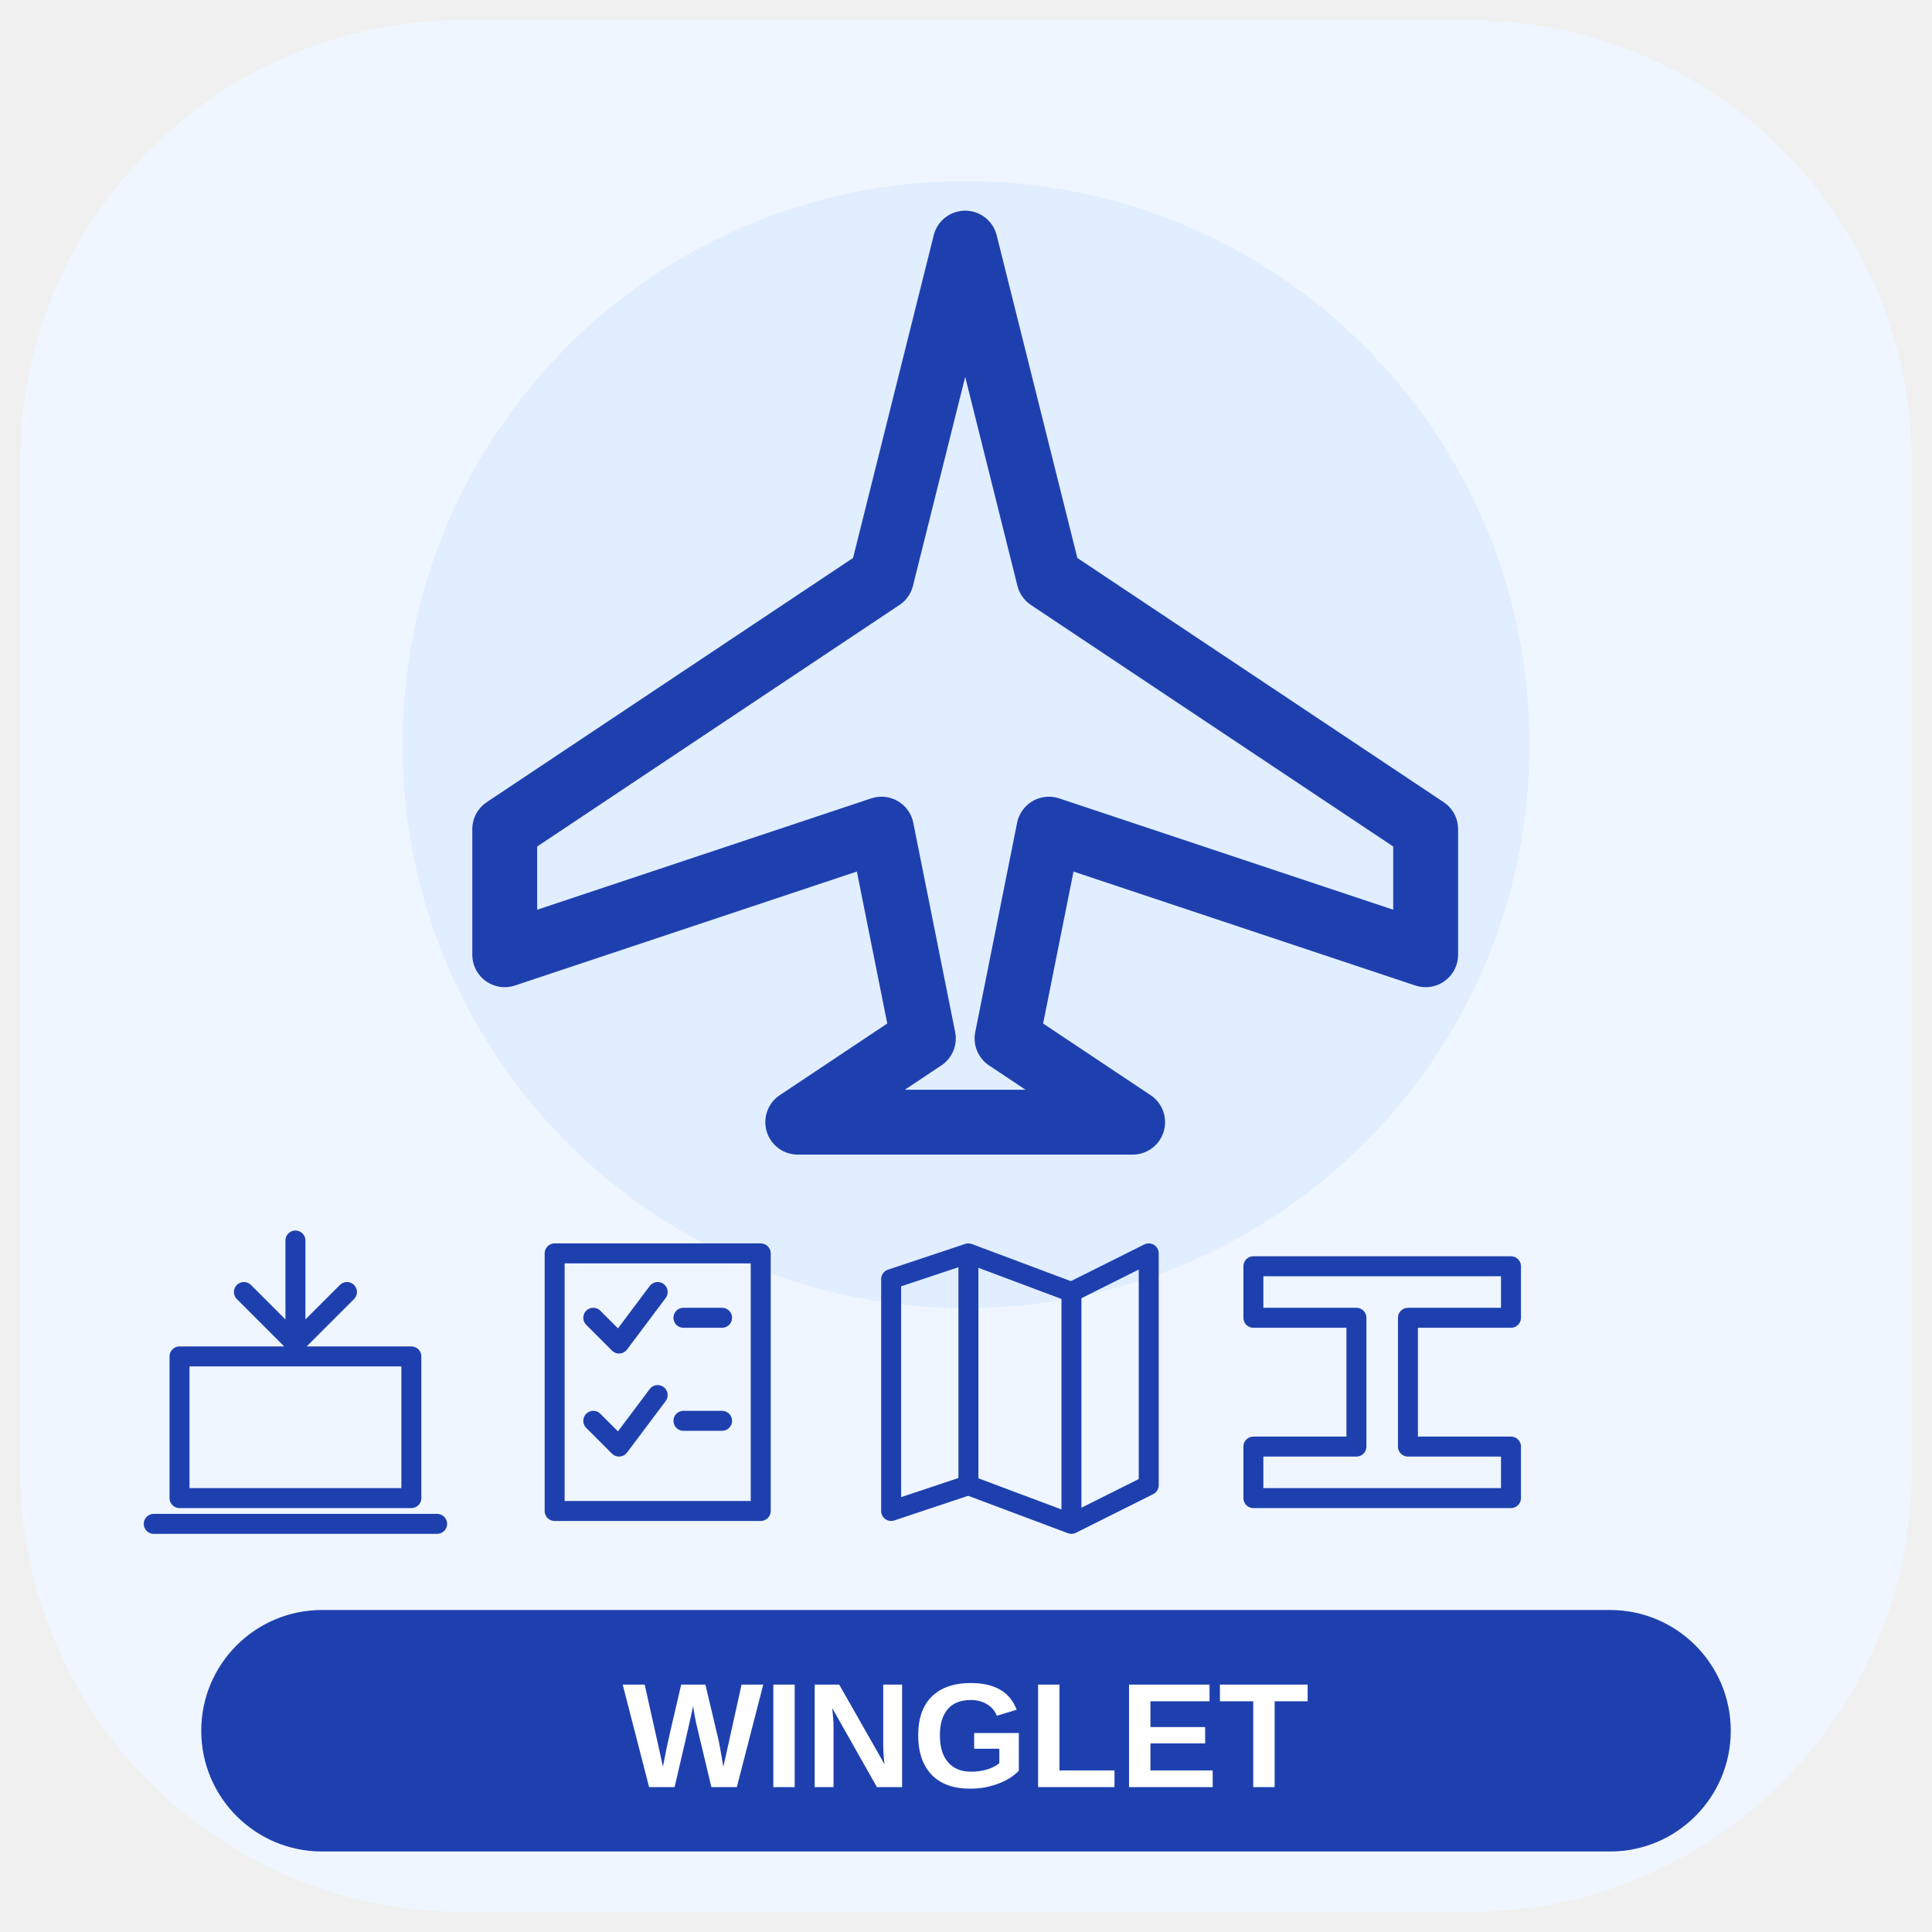
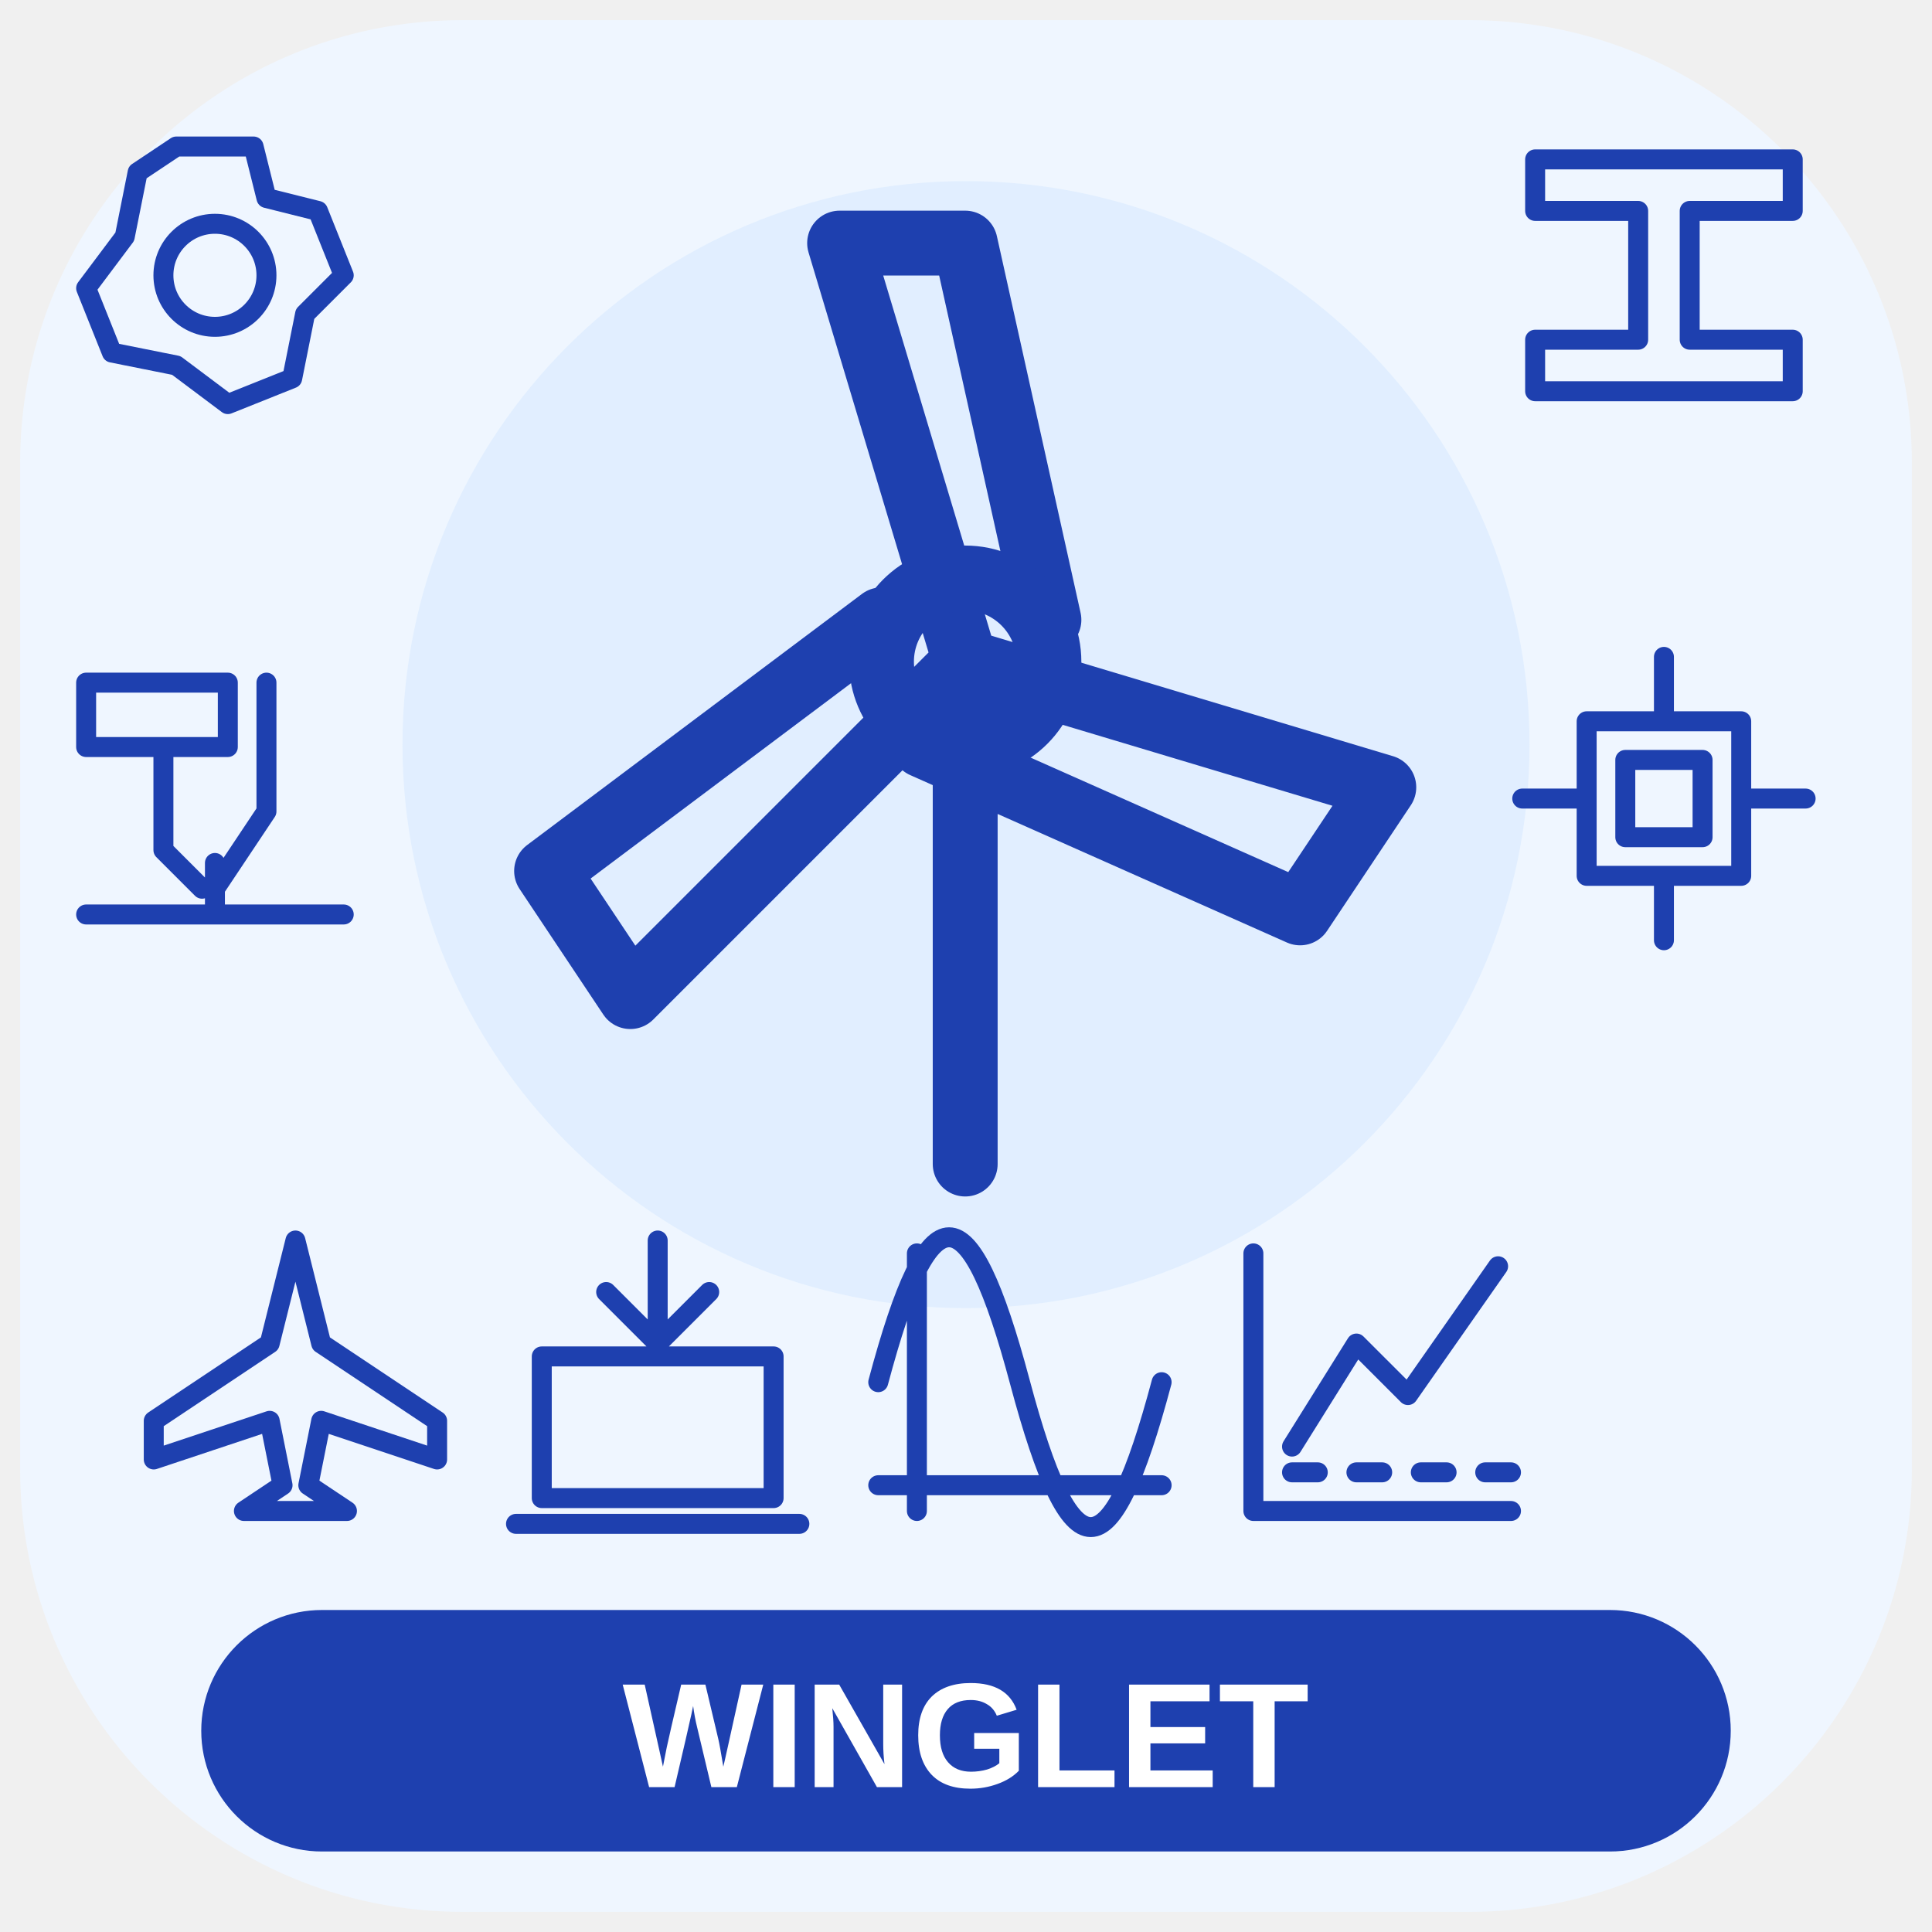
<svg xmlns="http://www.w3.org/2000/svg" viewBox="0 0 96 96" role="img">
  <rect x="1" y="1" width="94" height="94" rx="22" fill="#eff6ff" />
  <circle cx="48" cy="37" r="28" fill="#93c5fd" fill-opacity=".16" />
  <g transform="translate(23 10) scale(2.08)">
    <g fill="none" stroke-width="1.55" stroke-linecap="round" stroke-linejoin="round">
-       <path d="m12 1 2 8 9 6v3l-9-3-1 5 3 2H8l3-2-1-5-9 3v-3l9-6z" stroke="#1e40af" />
+       <path d="M12 11v12M12 11 9 1h3l2 9M12 11l10 3-2 3-9-4M12 11l-8 8-2-3 8-6" stroke="#1e40af" />
+       <circle cx="12" cy="11" r="2" stroke="#1e40af" />
    </g>
  </g>
  <g transform="translate(7 61) scale(.64)">
    <g fill="none" stroke-width="1.55" stroke-linecap="round" stroke-linejoin="round">
-       <path d="M3 10h18v11H3zM12 1v8M8 5l4 4 4-4M1 23h22" stroke="#1e40af" />
+       <path d="m12 1 2 8 9 6v3l-9-3-1 5 3 2H8l3-2-1-5-9 3v-3l9-6z" stroke="#1e40af" />
    </g>
  </g>
  <g transform="translate(25 61) scale(.64)">
    <g fill="none" stroke-width="1.55" stroke-linecap="round" stroke-linejoin="round">
-       <path d="M4 2h16v20H4zM7 7l2 2 3-4M14 7h3M7 15l2 2 3-4M14 15h3" stroke="#1e40af" />
+       <path d="M3 10h18v11H3zM12 1v8M8 5l4 4 4-4M1 23h22" stroke="#1e40af" />
    </g>
  </g>
  <g transform="translate(43 61) scale(.64)">
    <g fill="none" stroke-width="1.55" stroke-linecap="round" stroke-linejoin="round">
-       <path d="m2 4 6-2 8 3 6-3v18l-6 3-8-3-6 2zM8 2v18M16 5v18" stroke="#1e40af" />
+       <path d="M1 12c4-15 7-15 11 0s7 15 11 0M1 20h22M4 22V2" stroke="#1e40af" />
    </g>
  </g>
  <g transform="translate(61 61) scale(.64)">
    <g fill="none" stroke-width="1.55" stroke-linecap="round" stroke-linejoin="round">
+       <path d="M2 2v20h20M5 17l5-8 4 4 7-10M5 19h2m3 0h2m3 0h2m3 0h2" stroke="#1e40af" />
+     </g>
+   </g>
+   <g transform="translate(75 6) scale(.64)">
+     <g fill="none" stroke-width="1.55" stroke-linecap="round" stroke-linejoin="round">
      <path d="M2 3h20v4h-8v10h8v4H2v-4h8V7H2z" stroke="#1e40af" />
+     </g>
+   </g>
+   <g transform="translate(3 6) scale(.64)">
+     <g fill="none" stroke-width="1.55" stroke-linecap="round" stroke-linejoin="round">
+       <path d="m9 2 6 0 1 4 4 1 2 5-3 3-1 5-5 2-4-3-5-1-2-5 3-4 1-5z" stroke="#1e40af" />
+       <circle cx="12" cy="12" r="4" stroke="#1e40af" />
+     </g>
+   </g>
+   <g transform="translate(75 32) scale(.64)">
+     <g fill="none" stroke-width="1.55" stroke-linecap="round" stroke-linejoin="round">
+       <path d="M12 1v5m0 12v5M1 12h5m12 0h5M6 6h12v12H6zM9 9h6v6H9z" stroke="#1e40af" />
+     </g>
+   </g>
+   <g transform="translate(3 32) scale(.64)">
+     <g fill="none" stroke-width="1.55" stroke-linecap="round" stroke-linejoin="round">
+       <path d="M2 3h11v5H2zM8 8v8l3 3M16 3v10l-4 6M2 21h20M12 17v4" stroke="#1e40af" />
    </g>
  </g>
  <rect x="10" y="80" width="76" height="12" rx="6" fill="#1e40af" />
  <text x="48" y="88.8" text-anchor="middle" font-family="Arial,sans-serif" font-weight="700" font-size="7.4" fill="white">WINGLET</text>
</svg>
